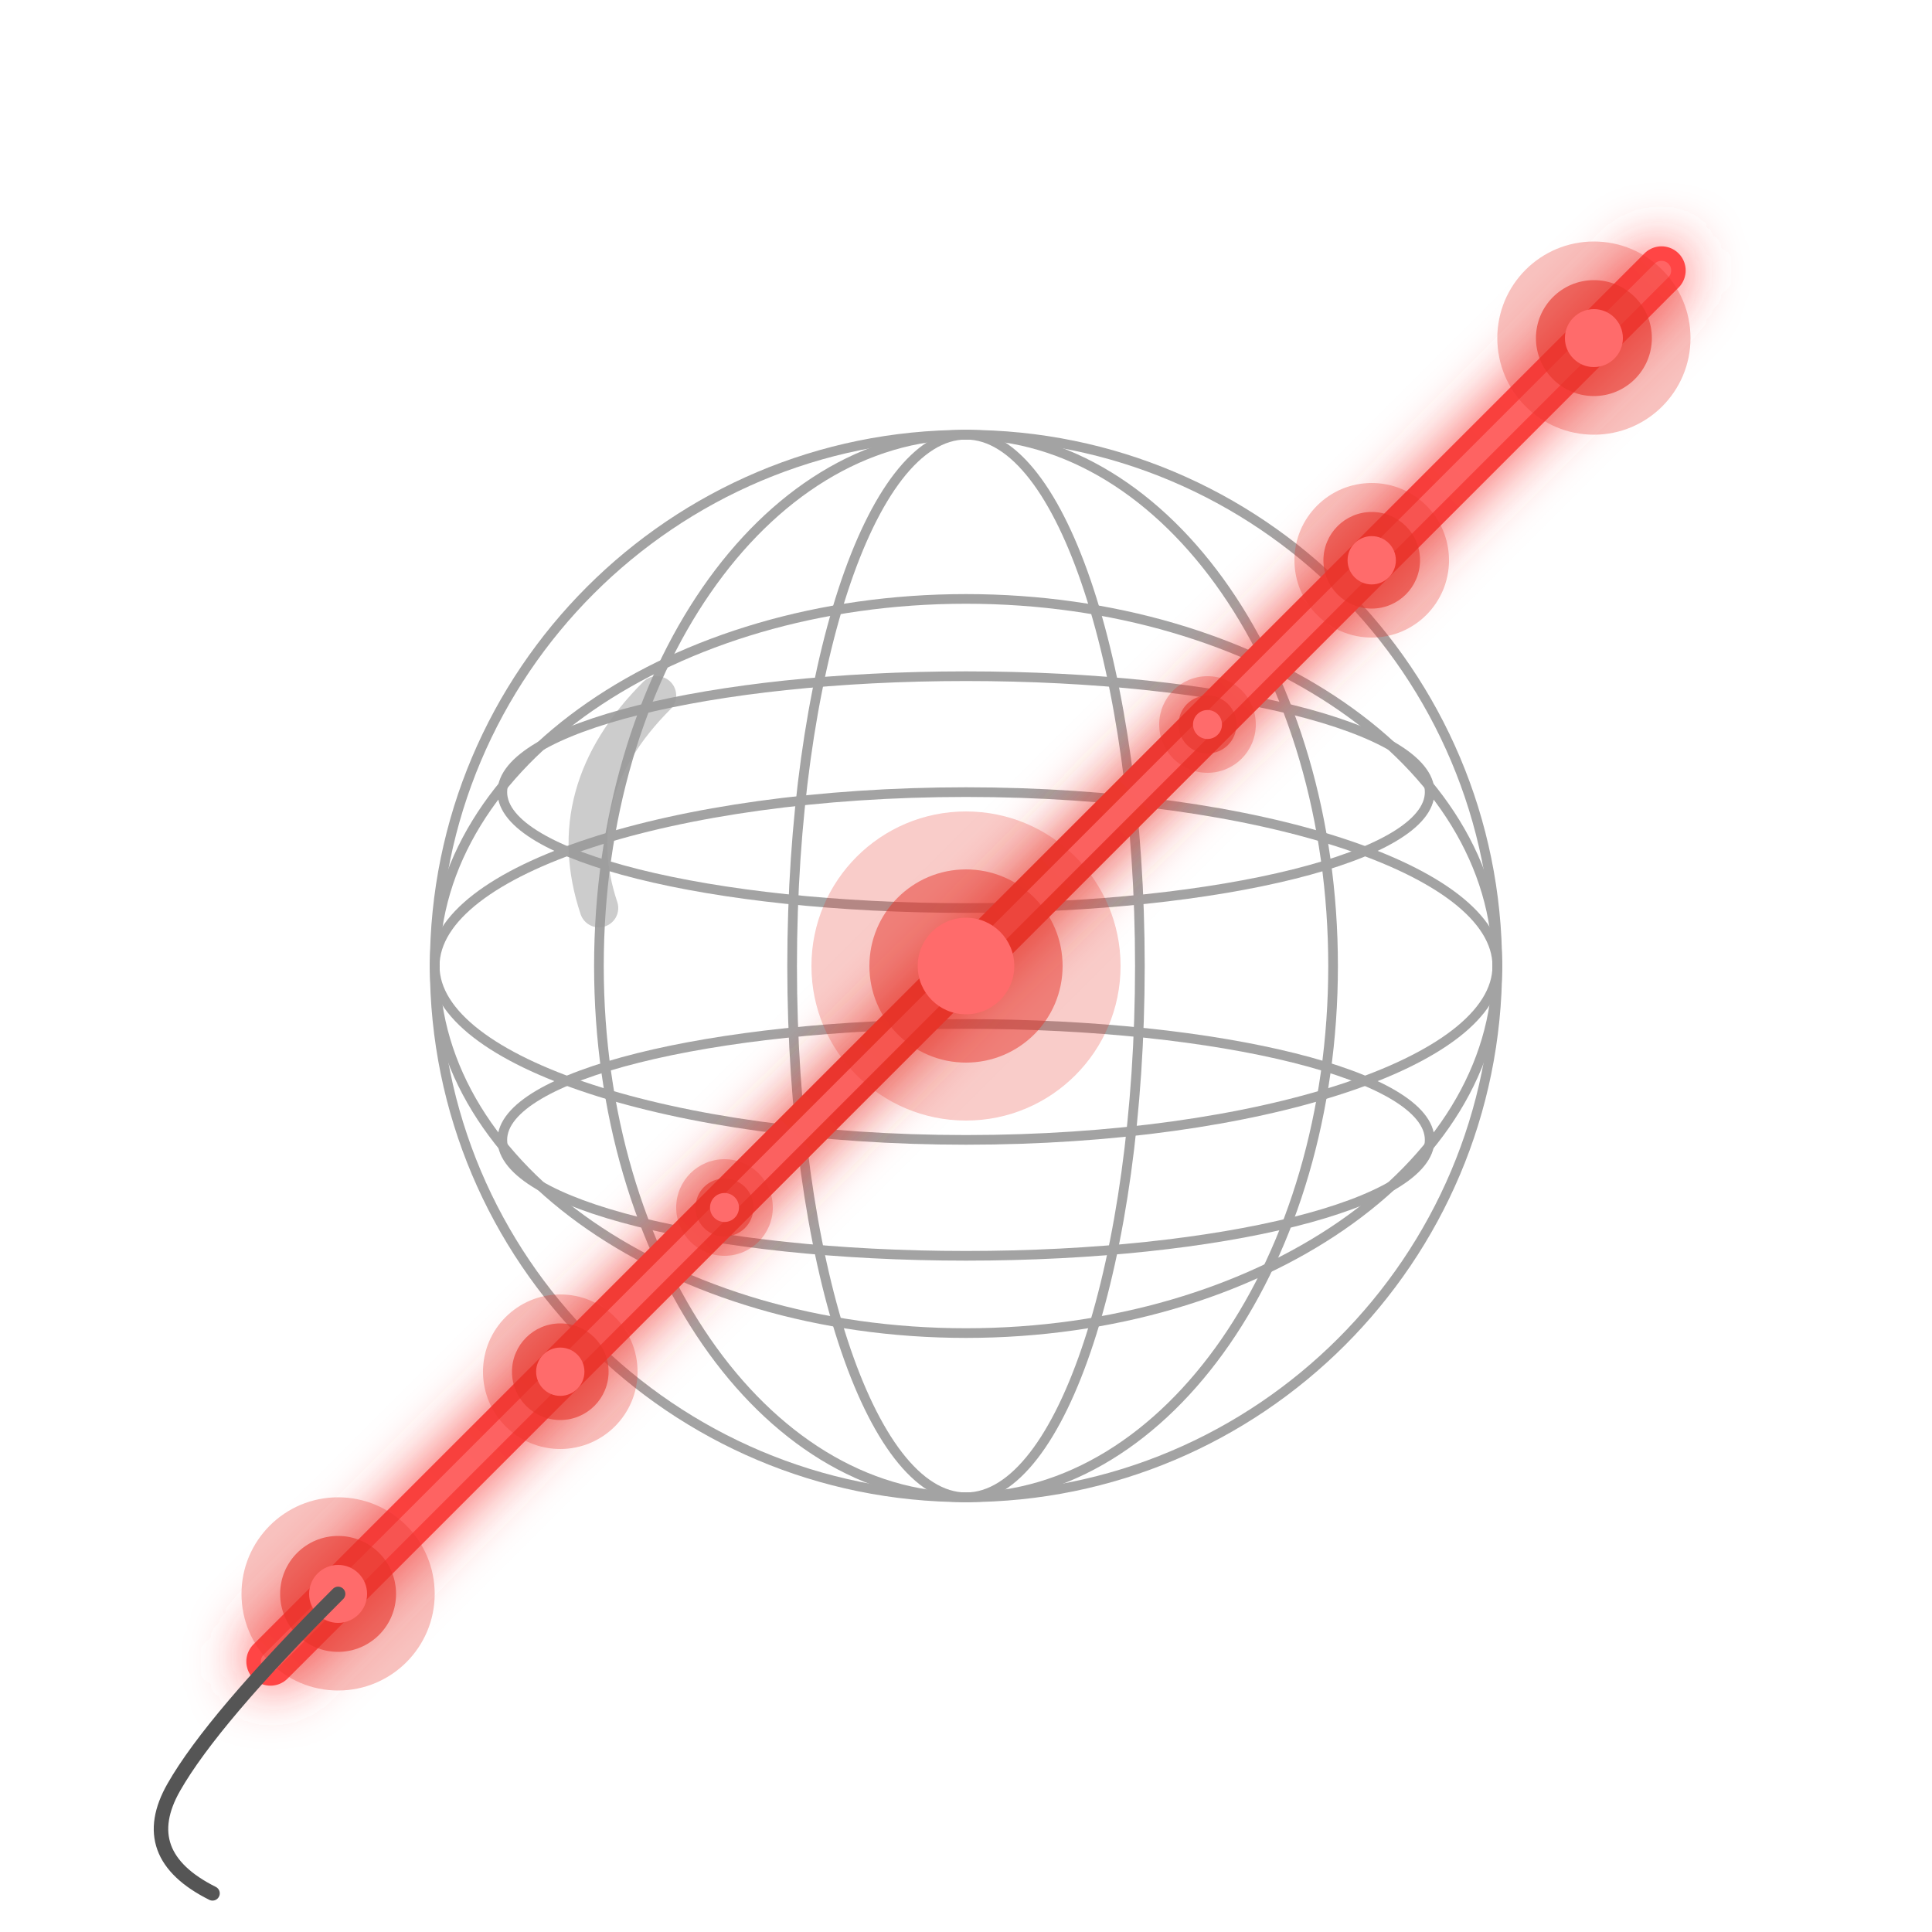
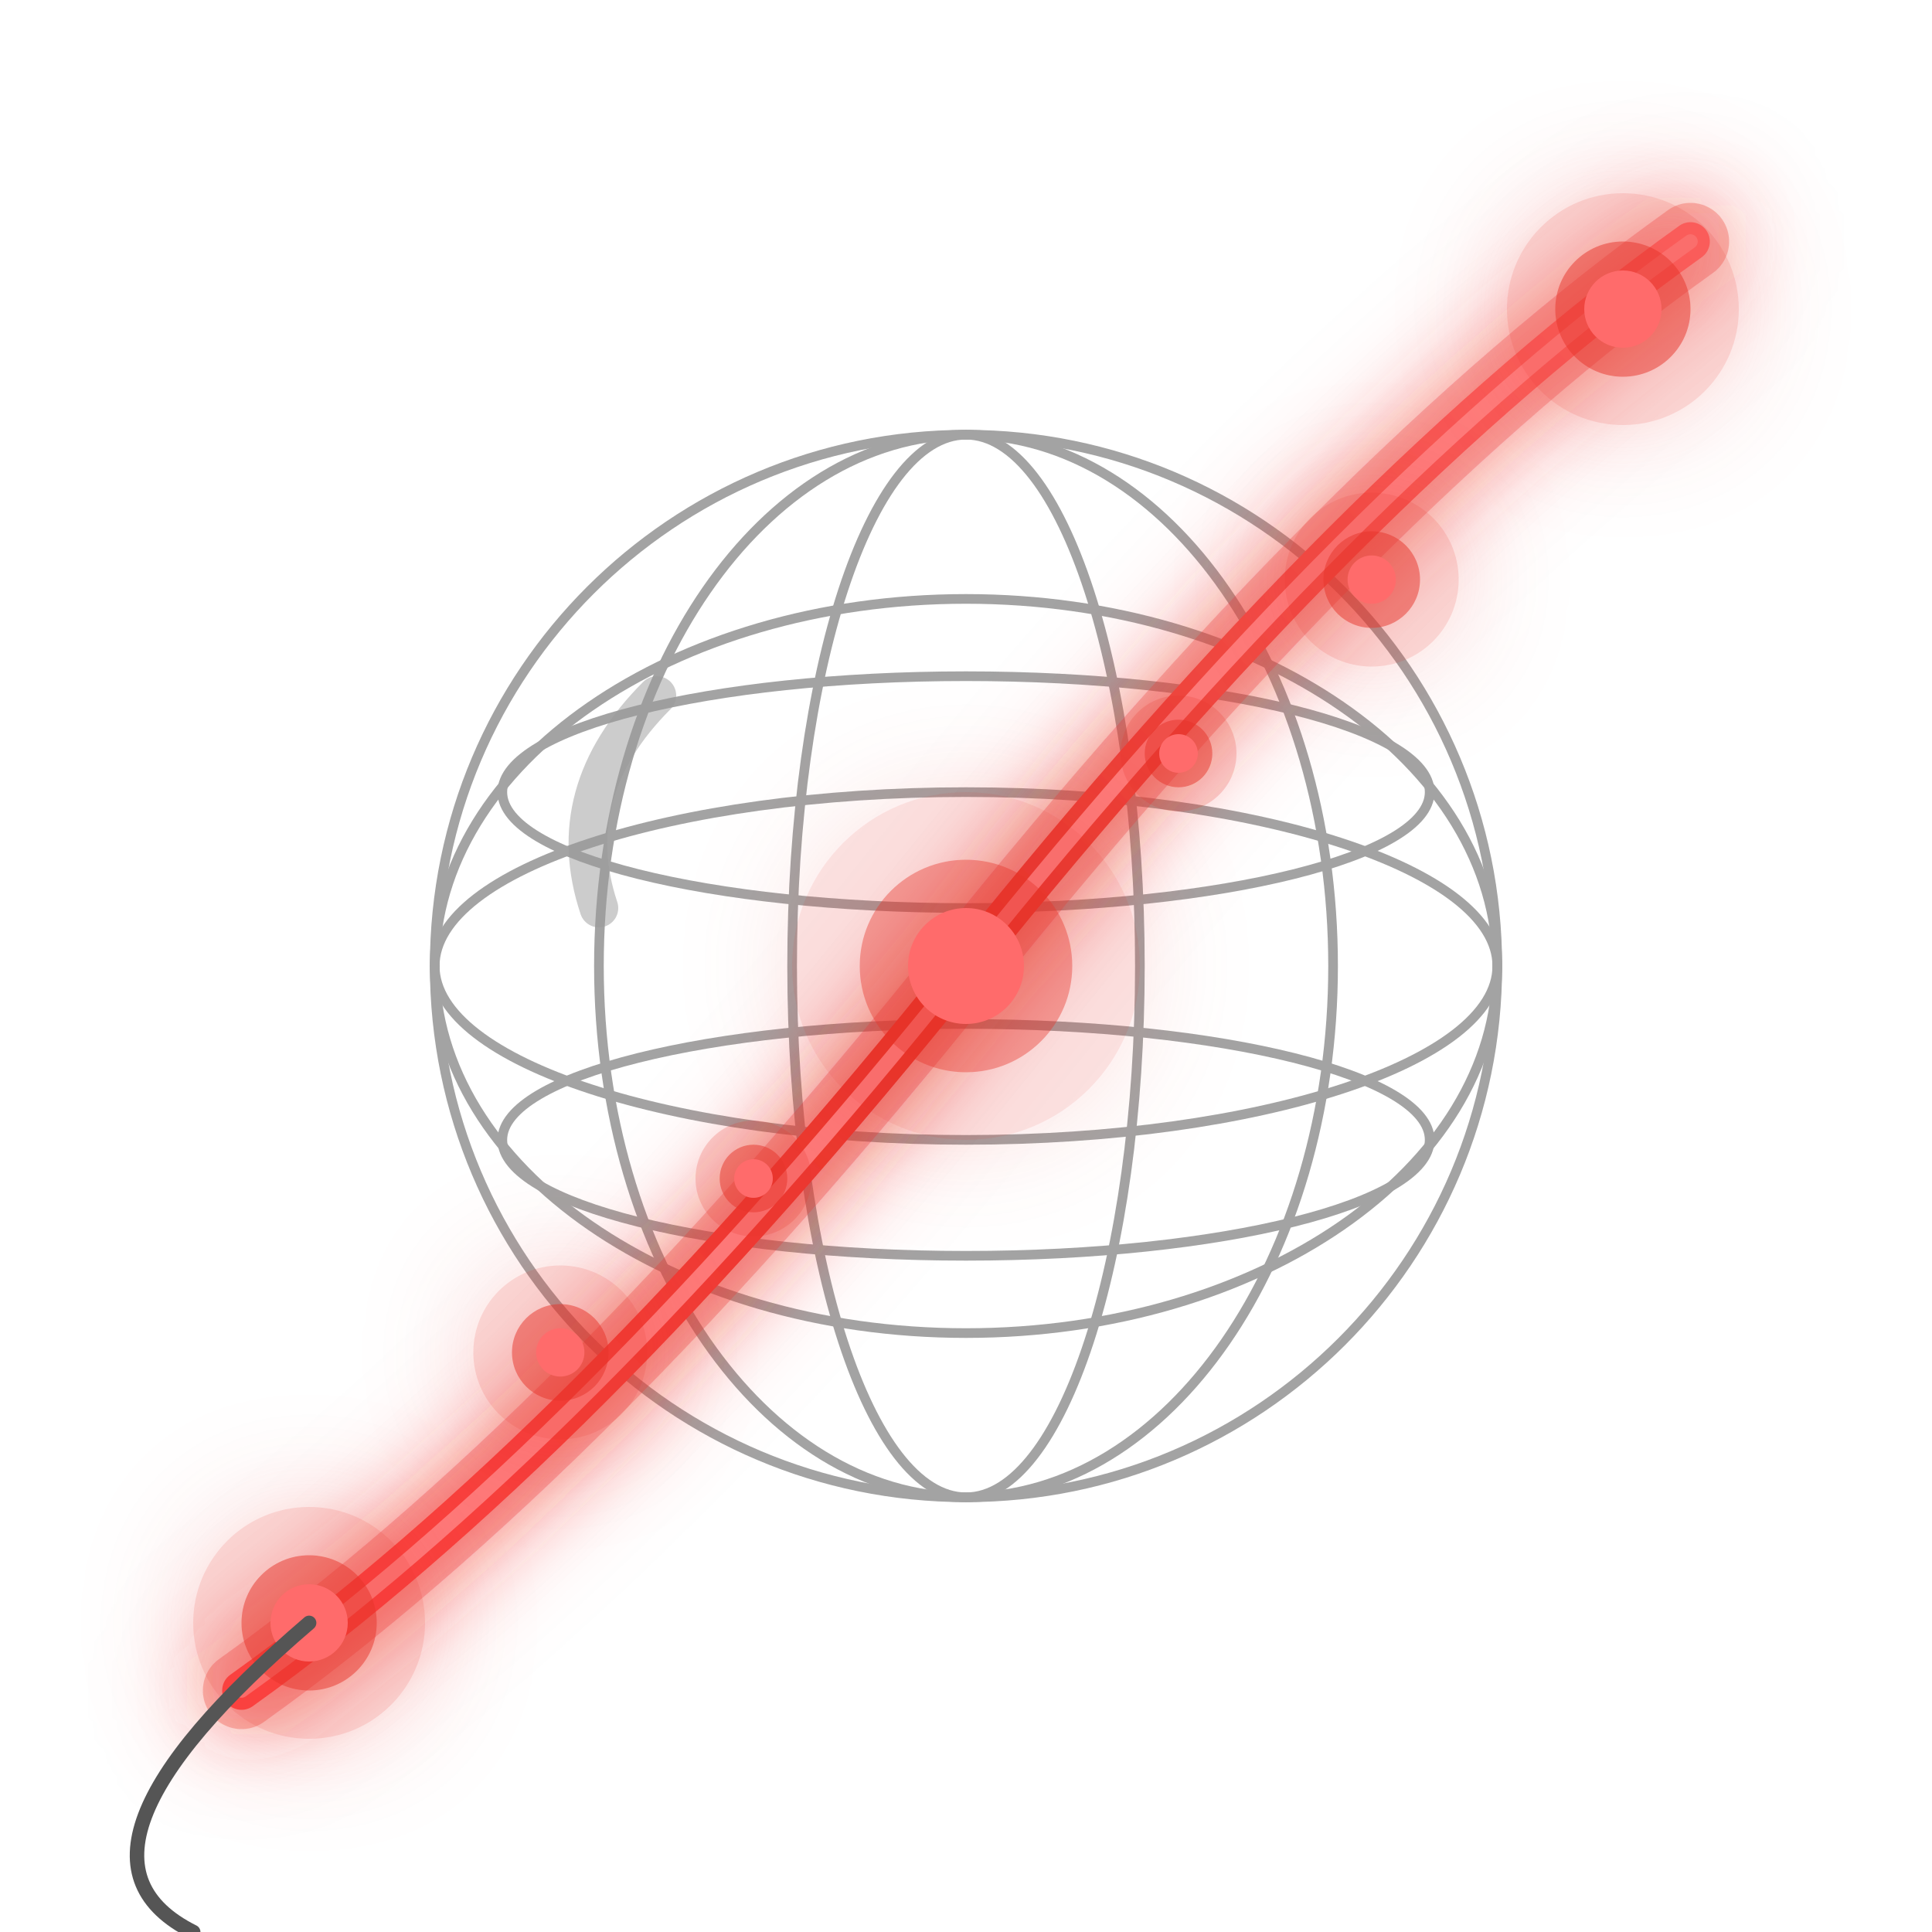
<svg xmlns="http://www.w3.org/2000/svg" viewBox="0 0 200 200" fill="none">
  <defs>
-     <linearGradient id="rodGlow" x1="0%" y1="100%" x2="100%" y2="0%">
+     <linearGradient id="rayGlow" x1="0%" y1="100%" x2="100%" y2="0%">
      <stop offset="0%" stop-color="#ff4444" />
      <stop offset="50%" stop-color="#e63329" />
-       <stop offset="100%" stop-color="#ff4444" />
+       <stop offset="100%" stop-color="#ff6666" />
    </linearGradient>
-     <radialGradient id="nodeGlow" cx="50%" cy="50%" r="50%">
-       <stop offset="0%" stop-color="#ff6b6b" />
-       <stop offset="40%" stop-color="#e63329" />
-       <stop offset="100%" stop-color="#e63329" stop-opacity="0" />
-     </radialGradient>
    <filter id="glow" x="-50%" y="-50%" width="200%" height="200%">
-       <feGaussianBlur stdDeviation="3" result="blur" />
+       <feGaussianBlur stdDeviation="4" result="blur" />
+       <feMerge>
+         <feMergeNode in="blur" />
+         <feMergeNode in="SourceGraphic" />
+       </feMerge>
+     </filter>
+     <filter id="softGlow" x="-100%" y="-100%" width="300%" height="300%">
+       <feGaussianBlur stdDeviation="6" result="blur" />
      <feMerge>
        <feMergeNode in="blur" />
        <feMergeNode in="SourceGraphic" />
      </feMerge>
    </filter>
  </defs>
  <g stroke="#666" stroke-width="1" fill="none" opacity="0.6">
    <circle cx="100" cy="100" r="55" />
    <ellipse cx="100" cy="100" rx="55" ry="18" />
    <ellipse cx="100" cy="100" rx="55" ry="38" />
    <ellipse cx="100" cy="82" rx="48" ry="12" />
    <ellipse cx="100" cy="118" rx="48" ry="12" />
    <ellipse cx="100" cy="100" rx="18" ry="55" />
    <ellipse cx="100" cy="100" rx="38" ry="55" />
  </g>
  <path d="M68 72 Q58 82 62 94" stroke="#999" stroke-width="4" stroke-linecap="round" fill="none" opacity="0.5" />
+   <g filter="url(#softGlow)">
+     <path d="M25 175 Q60 150 100 100 Q140 50 175 25" stroke="#e63329" stroke-width="8" stroke-linecap="round" fill="none" opacity="0.3" />
+   </g>
  <g filter="url(#glow)">
-     <line x1="28" y1="172" x2="172" y2="28" stroke="url(#rodGlow)" stroke-width="5" stroke-linecap="round" />
+     <path d="M25 175 Q60 150 100 100 Q140 50 175 25" stroke="url(#rayGlow)" stroke-width="4" stroke-linecap="round" fill="none" />
  </g>
-   <line x1="28" y1="172" x2="172" y2="28" stroke="#ff6b6b" stroke-width="2" stroke-linecap="round" opacity="0.8" />
-   <circle cx="35" cy="165" r="10" fill="#e63329" opacity="0.3" />
-   <circle cx="35" cy="165" r="6" fill="#e63329" opacity="0.6" />
-   <circle cx="35" cy="165" r="3" fill="#ff6b6b" />
-   <circle cx="58" cy="142" r="8" fill="#e63329" opacity="0.3" />
-   <circle cx="58" cy="142" r="5" fill="#e63329" opacity="0.6" />
-   <circle cx="58" cy="142" r="2.5" fill="#ff6b6b" />
-   <circle cx="100" cy="100" r="16" fill="#e63329" opacity="0.25" />
-   <circle cx="100" cy="100" r="10" fill="#e63329" opacity="0.5" />
-   <circle cx="100" cy="100" r="5" fill="#ff6b6b" />
-   <circle cx="142" cy="58" r="8" fill="#e63329" opacity="0.3" />
-   <circle cx="142" cy="58" r="5" fill="#e63329" opacity="0.6" />
-   <circle cx="142" cy="58" r="2.5" fill="#ff6b6b" />
-   <circle cx="165" cy="35" r="10" fill="#e63329" opacity="0.3" />
-   <circle cx="165" cy="35" r="6" fill="#e63329" opacity="0.6" />
-   <circle cx="165" cy="35" r="3" fill="#ff6b6b" />
-   <circle cx="75" cy="125" r="5" fill="#e63329" opacity="0.3" />
-   <circle cx="75" cy="125" r="3" fill="#e63329" opacity="0.6" />
-   <circle cx="75" cy="125" r="1.5" fill="#ff6b6b" />
-   <circle cx="125" cy="75" r="5" fill="#e63329" opacity="0.3" />
-   <circle cx="125" cy="75" r="3" fill="#e63329" opacity="0.6" />
-   <circle cx="125" cy="75" r="1.5" fill="#ff6b6b" />
-   <path d="M35 165 Q22 178 18 185 Q14 192 22 196" stroke="#555" stroke-width="1.5" fill="none" stroke-linecap="round" />
+   <path d="M25 175 Q60 150 100 100 Q140 50 175 25" stroke="#ff8080" stroke-width="1.5" stroke-linecap="round" fill="none" opacity="0.9" />
+   <circle cx="32" cy="168" r="12" fill="#e63329" opacity="0.2" filter="url(#softGlow)" />
+   <circle cx="32" cy="168" r="7" fill="#e63329" opacity="0.5" />
+   <circle cx="32" cy="168" r="4" fill="#ff6b6b" />
+   <circle cx="58" cy="140" r="9" fill="#e63329" opacity="0.2" filter="url(#softGlow)" />
+   <circle cx="58" cy="140" r="5" fill="#e63329" opacity="0.5" />
+   <circle cx="58" cy="140" r="2.5" fill="#ff6b6b" />
+   <circle cx="100" cy="100" r="18" fill="#e63329" opacity="0.15" filter="url(#softGlow)" />
+   <circle cx="100" cy="100" r="11" fill="#e63329" opacity="0.4" />
+   <circle cx="100" cy="100" r="6" fill="#ff6b6b" />
+   <circle cx="142" cy="60" r="9" fill="#e63329" opacity="0.2" filter="url(#softGlow)" />
+   <circle cx="142" cy="60" r="5" fill="#e63329" opacity="0.5" />
+   <circle cx="142" cy="60" r="2.5" fill="#ff6b6b" />
+   <circle cx="168" cy="32" r="12" fill="#e63329" opacity="0.2" filter="url(#softGlow)" />
+   <circle cx="168" cy="32" r="7" fill="#e63329" opacity="0.5" />
+   <circle cx="168" cy="32" r="4" fill="#ff6b6b" />
+   <circle cx="78" cy="122" r="6" fill="#e63329" opacity="0.2" />
+   <circle cx="78" cy="122" r="3.5" fill="#e63329" opacity="0.5" />
+   <circle cx="78" cy="122" r="2" fill="#ff6b6b" />
+   <circle cx="122" cy="78" r="6" fill="#e63329" opacity="0.2" />
+   <circle cx="122" cy="78" r="3.5" fill="#e63329" opacity="0.5" />
+   <circle cx="122" cy="78" r="2" fill="#ff6b6b" />
+   <path d="M32 168 Q18 180 15 188 Q12 196 20 200" stroke="#555" stroke-width="1.5" fill="none" stroke-linecap="round" />
</svg>
